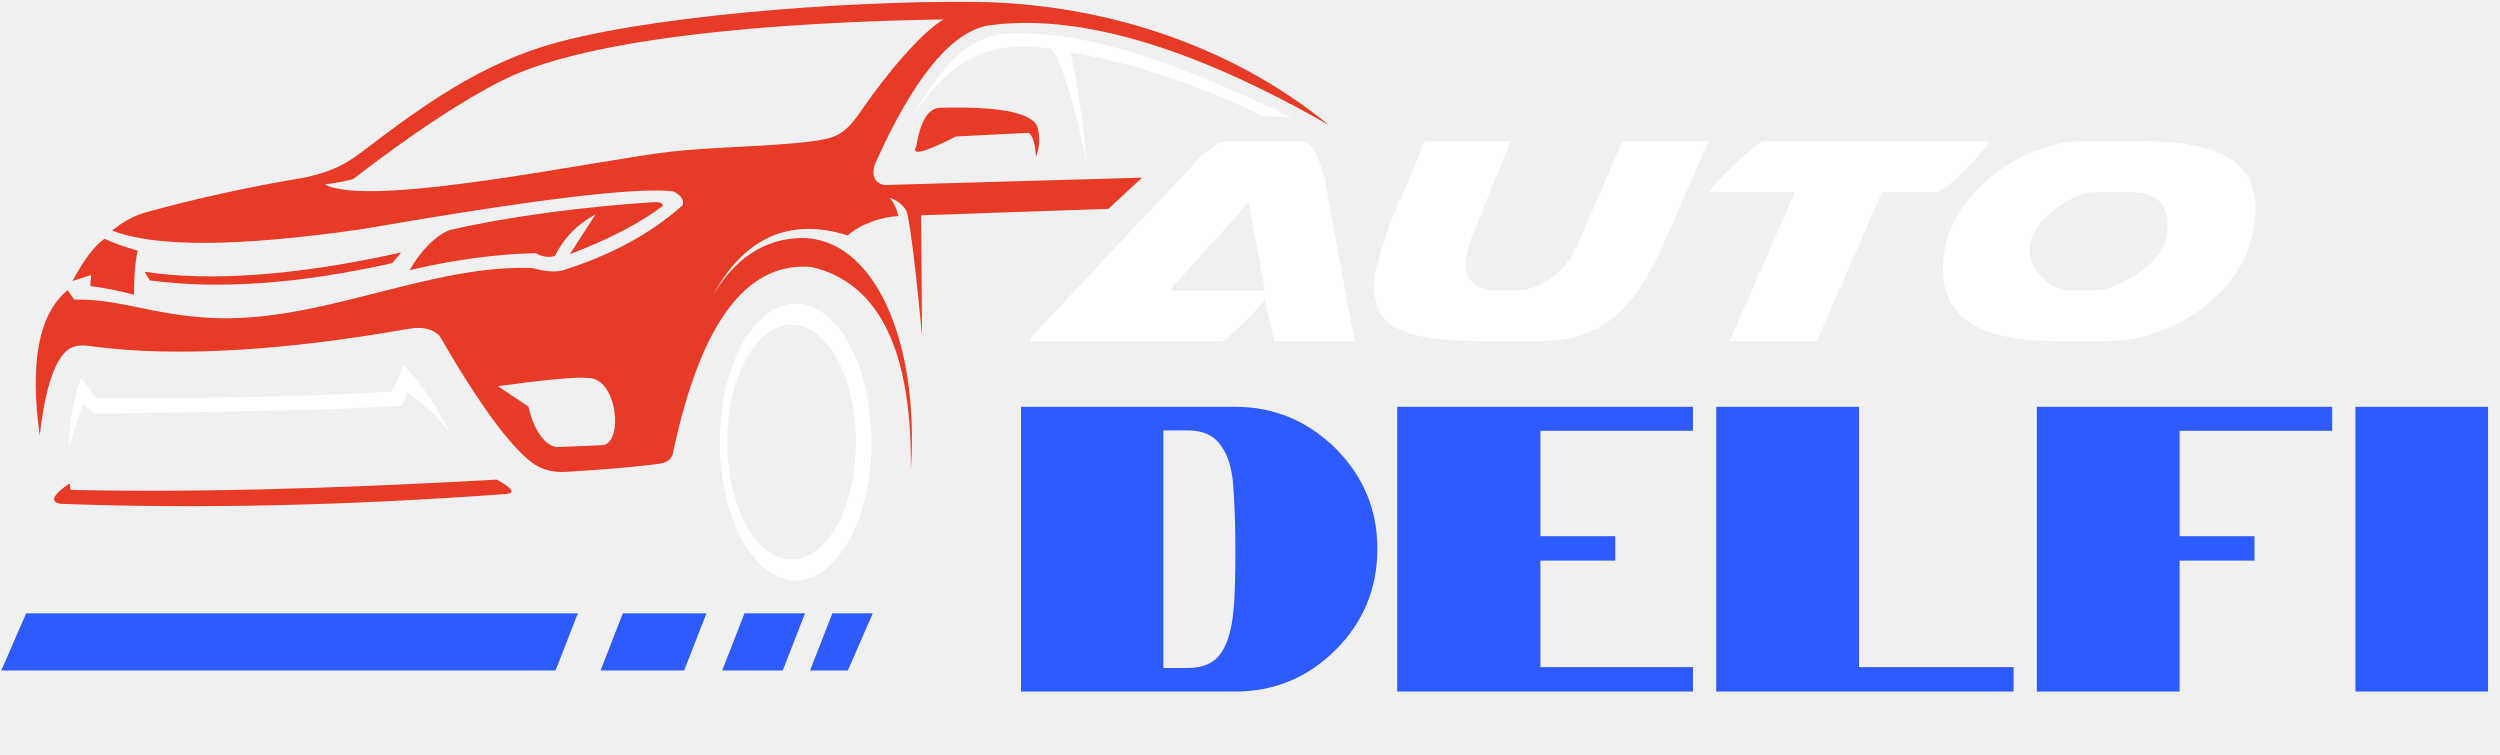
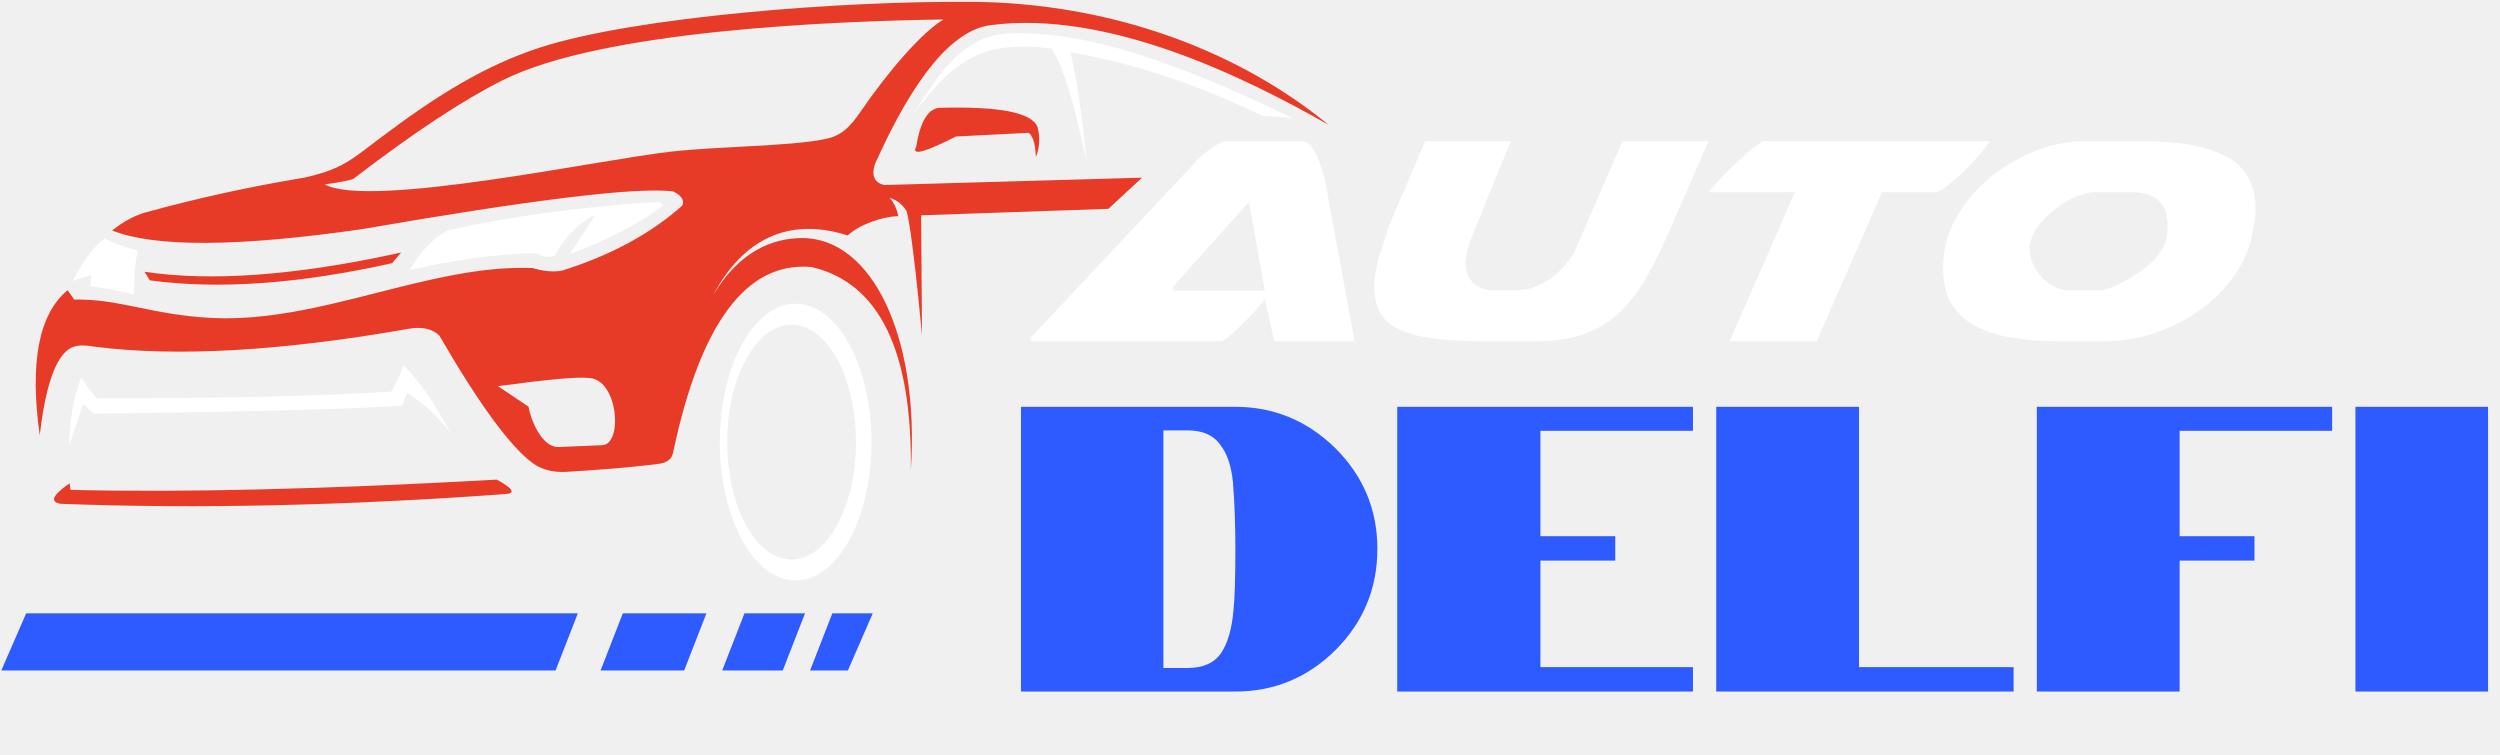
<svg xmlns="http://www.w3.org/2000/svg" width="676" height="204" viewBox="0 0 676 204" fill="none">
  <path d="M548.889 66.048C548.821 66.116 548.787 66.354 548.787 66.762V67.374C548.787 68.598 549.076 69.873 549.654 71.2C550.232 72.526 550.997 73.733 551.949 74.821C552.901 75.91 554.041 76.794 555.366 77.474C556.693 78.154 558.07 78.494 559.497 78.494H567.658C568.475 78.494 569.631 78.205 571.127 77.627C572.623 77.049 574.187 76.284 575.819 75.331C577.452 74.379 578.999 73.308 580.461 72.117C581.923 70.928 583.028 69.754 583.777 68.598C584.593 67.577 585.035 66.83 585.103 66.353L585.613 65.333C585.681 64.994 585.732 64.738 585.765 64.568C585.8 64.399 585.816 64.348 585.816 64.416C586.021 63.328 586.123 62.172 586.123 60.948C586.123 59.859 585.987 58.772 585.715 57.683C585.443 56.595 584.95 55.626 584.236 54.776C583.522 53.926 582.536 53.246 581.277 52.737C580.019 52.227 578.37 51.971 576.329 51.971H566.435C565.142 51.971 563.731 52.261 562.201 52.839C560.67 53.417 559.175 54.181 557.712 55.134C556.25 56.086 554.889 57.157 553.631 58.348C552.373 59.538 551.37 60.711 550.622 61.867C550.145 62.684 549.755 63.448 549.448 64.163C549.144 64.875 548.958 65.504 548.889 66.048ZM609.077 62.988C608.329 67 606.731 70.775 604.283 74.311C601.835 77.847 598.808 80.942 595.204 83.594C591.599 86.246 587.536 88.354 583.013 89.918C578.491 91.482 573.815 92.264 568.986 92.264H556.745C552.256 92.264 548.091 91.958 544.248 91.346C540.406 90.733 537.091 89.696 534.302 88.234C531.513 86.771 529.338 84.783 527.773 82.267C526.209 79.75 525.427 76.587 525.427 72.78C525.427 71.963 525.461 71.113 525.529 70.229C525.597 69.345 525.699 68.427 525.835 67.476C526.515 63.667 528.045 59.995 530.426 56.458C532.806 52.921 535.73 49.809 539.198 47.124C542.667 44.437 546.526 42.278 550.777 40.646C555.028 39.013 559.296 38.198 563.58 38.198H579.698C589.559 38.198 597.058 39.609 602.192 42.432C607.327 45.254 609.894 49.93 609.894 56.459C609.894 57.479 609.826 58.533 609.69 59.622C609.553 60.709 609.349 61.832 609.077 62.988ZM467.686 92.266L485.335 51.971H462.178V51.868C462.246 51.597 462.841 50.848 463.962 49.625C465.085 48.4 466.411 47.04 467.942 45.544C469.472 44.048 471.036 42.602 472.634 41.209C474.232 39.815 475.575 38.812 476.664 38.2H537.974C537.43 39.152 536.495 40.394 535.168 41.923C533.842 43.453 532.415 44.967 530.884 46.462C529.354 47.959 527.875 49.251 526.447 50.34C525.019 51.428 523.965 51.972 523.284 51.972H508.9L491.252 92.267H467.686V92.266ZM375.671 60.845C374.922 63.158 374.26 65.197 373.681 66.966C373.103 68.733 372.61 70.502 372.202 72.271C371.794 74.243 371.59 75.909 371.59 77.269C371.59 79.99 372.066 82.302 373.018 84.206C373.97 86.111 375.602 87.657 377.914 88.848C380.227 90.039 383.27 90.905 387.045 91.449C390.82 91.994 395.563 92.266 401.276 92.266H415.66C420.488 92.266 424.67 91.636 428.208 90.379C431.744 89.12 434.856 87.267 437.542 84.819C440.228 82.371 442.625 79.361 444.734 75.79C446.841 72.22 448.916 68.088 450.957 63.395L461.974 38.198H438.716L425.556 68.496C424.943 69.448 424.162 70.503 423.209 71.659C422.257 72.815 421.118 73.903 419.791 74.923C418.465 75.944 416.969 76.794 415.303 77.474C413.637 78.154 411.817 78.494 409.845 78.494H403.826C401.581 78.494 399.763 77.831 398.368 76.504C396.974 75.178 396.276 73.326 396.276 70.945C396.276 70.128 396.481 69.04 396.888 67.68C396.888 67.477 396.956 67.119 397.091 66.609C397.228 66.099 397.67 64.892 398.417 62.988C399.165 61.083 400.322 58.21 401.886 54.367C403.45 50.525 405.66 45.135 408.517 38.198H385.36L375.671 60.845ZM317.115 77.576V78.596H342.006L337.721 54.623L317.115 77.576ZM366.285 92.266H344.556L342.006 80.738C341.87 81.147 341.292 81.929 340.272 83.085C339.251 84.241 338.095 85.465 336.803 86.757C335.512 88.05 334.253 89.239 333.029 90.328C331.805 91.416 330.921 92.062 330.376 92.266H278.553C278.69 91.586 278.757 91.348 278.757 91.551V91.245L322.827 44.32C323.099 43.911 323.592 43.367 324.306 42.687C325.021 42.008 325.82 41.344 326.704 40.697C327.588 40.051 328.455 39.473 329.305 38.963C330.155 38.453 330.852 38.198 331.396 38.198H352.003C352.887 38.198 353.653 38.572 354.298 39.32C354.945 40.067 355.522 40.986 356.032 42.074C356.542 43.163 356.984 44.301 357.358 45.491C357.732 46.681 358.021 47.684 358.224 48.501L366.285 92.266Z" fill="white" />
  <path fill-rule="evenodd" clip-rule="evenodd" d="M225.066 165.844H235.992L229.268 181.293H219.046L225.066 165.844ZM201.305 165.844H217.677L211.657 181.293H195.285L201.305 165.844ZM168.417 165.844H191.018L184.998 181.293H162.396L168.417 165.844ZM7.075 165.844H156.247L150.226 181.293H0.352L7.075 165.844Z" fill="#2D5BFF" />
  <path fill-rule="evenodd" clip-rule="evenodd" d="M255.151 5.257C249.559 8.516 240.482 18.837 232.773 30.085C229.653 34.639 227.323 36.785 222.939 37.645C212.968 39.602 194.835 39.512 181.377 41.009C162.064 43.158 99.985 56.471 87.831 49.869C91.956 49.282 94.523 48.785 95.532 48.377C111.592 36.041 125.048 27.149 135.901 21.704C162.858 8.176 225.377 5.713 255.151 5.257ZM142.902 109.959C135.734 105.155 134.627 104.414 134.627 104.414C148.058 102.6 156.188 101.861 159.014 102.198C167.117 102.195 168.575 120.016 162.894 120.377C156.899 120.631 152.962 120.799 151.091 120.877C146.518 121.068 143.507 113.506 142.902 109.959ZM359.297 33.795C332.506 11.848 297.591 0.871 263.528 0.512C228.437 0.139 171.984 4.473 146.125 12.821C131.025 17.695 117.874 25.976 102.874 37.27C95.108 43.117 92.596 45.73 82.305 48.033C67.59 50.462 53.254 53.602 39.299 57.454C36.258 58.338 33.265 59.964 30.32 62.331C41.895 66.913 64.45 66.784 97.985 61.946C144.138 53.938 172.145 50.538 182.007 51.749C184.195 52.791 185.044 54.047 184.557 55.517C176.11 63.101 165.284 68.977 152.078 73.142C149.841 73.624 147.144 73.402 143.986 72.476C116.055 71.402 86.629 87.419 57.299 85.973C41.11 85.175 32.121 80.707 20.059 81.014C18.877 79.314 18.286 78.464 18.286 78.464C10.489 84.897 7.977 97.978 10.748 117.704C11.852 108.004 13.621 101.188 16.056 97.258C18.565 93.21 21.142 93.013 25.712 93.761C47.966 96.558 76.269 94.932 110.621 88.883C114.206 88.283 116.939 88.912 118.821 90.768C129.566 109.315 137.988 120.811 144.084 125.255C146.642 127.118 149.861 127.78 153.018 127.593C169.976 126.582 177.79 125.466 177.79 125.466C180.276 125.219 181.68 124.184 182.002 122.362C189.403 87.326 201.892 70.607 219.467 72.206C237.735 76.487 246.676 94.814 246.291 127.186C248.718 91.296 235.864 64.061 216.579 64.373C209.453 64.489 200.244 67.394 192.864 79.743C200.723 65.051 212.879 58.436 229.221 63.67C232.501 60.63 238.59 58.581 242.897 58.432C242.501 56.439 241.715 54.789 240.538 53.482C242.519 54.104 244.036 55.278 245.088 57C245.339 57.412 246.675 62.623 249.312 90.7L249.072 58.218L299.719 56.464C305.779 50.847 308.809 48.04 308.809 48.04C262.253 49.37 238.976 50.035 238.976 50.035C236.442 49.315 235.63 47.468 236.538 44.492C247.121 20.761 257.539 8.199 267.794 6.804C299.511 2.607 336.619 20.854 359.297 33.795Z" fill="#E73B27" />
-   <path fill-rule="evenodd" clip-rule="evenodd" d="M37.226 67.774C36.532 71.005 36.2 74.977 36.228 79.691C31.894 78.56 27.958 77.784 24.422 77.363C24.422 77.363 24.496 76.365 24.644 74.37C24.644 74.37 22.963 74.906 19.602 75.978C22.674 70.254 25.557 66.449 28.248 64.56C30.717 65.716 33.71 66.787 37.226 67.774Z" fill="#E73B27" />
-   <path fill-rule="evenodd" clip-rule="evenodd" d="M144.91 68.472C146.624 69.454 148.565 69.727 150.038 69.189C152.546 64.243 156.204 60.512 161.012 57.994C161.012 57.994 158.702 61.578 154.083 68.744C164.741 64.668 173.138 60.298 179.273 55.635C178.995 54.894 178.641 54.631 176.723 54.666C158.14 55.842 137.153 58.584 121.741 62.175C118.155 63.274 113.417 68.138 110.797 73.044C127.428 69.109 139.907 68.527 144.91 68.472Z" fill="#E73B27" />
+   <path fill-rule="evenodd" clip-rule="evenodd" d="M37.226 67.774C36.532 71.005 36.2 74.977 36.228 79.691C31.894 78.56 27.958 77.784 24.422 77.363C24.422 77.363 24.496 76.365 24.644 74.37C24.644 74.37 22.963 74.906 19.602 75.978C22.674 70.254 25.557 66.449 28.248 64.56C30.717 65.716 33.71 66.787 37.226 67.774Z" fill="white" />
+   <path fill-rule="evenodd" clip-rule="evenodd" d="M144.91 68.472C146.624 69.454 148.565 69.727 150.038 69.189C152.546 64.243 156.204 60.512 161.012 57.994C161.012 57.994 158.702 61.578 154.083 68.744C164.741 64.668 173.138 60.298 179.273 55.635C178.995 54.894 178.641 54.631 176.723 54.666C158.14 55.842 137.153 58.584 121.741 62.175C118.155 63.274 113.417 68.138 110.797 73.044C127.428 69.109 139.907 68.527 144.91 68.472Z" fill="white" />
  <path fill-rule="evenodd" clip-rule="evenodd" d="M108.471 68.276C106.845 70.197 106.033 71.158 106.033 71.158C80.868 76.769 59.031 78.32 40.521 75.813C40.521 75.813 40.041 75.037 39.08 73.486C57.223 76.214 80.354 74.477 108.471 68.276Z" fill="#E73B27" />
  <path fill-rule="evenodd" clip-rule="evenodd" d="M341.511 31.367C346.682 31.662 349.268 31.809 349.268 31.809C309.988 12.739 289.668 8.813 274.118 8.989C260.185 9.147 253.994 19.897 246.787 31.2C257.783 15.987 266.005 10.831 284.334 13.121C287.707 18.452 290.422 27.904 293.847 43.781C292.704 32.642 291.475 22.628 289.456 14.158C306.818 17.121 323.328 22.654 341.511 31.367Z" fill="white" />
  <path fill-rule="evenodd" clip-rule="evenodd" d="M258.486 36.909C249.952 41.252 246.368 42.176 247.734 39.681C248.838 32.87 250.944 29.36 254.052 29.15C270.249 28.707 279.08 30.444 280.545 34.36C281.289 37.195 281.141 39.892 280.101 42.451C279.958 38.854 279.293 36.674 278.106 35.911C265.025 36.576 258.486 36.909 258.486 36.909Z" fill="#E73B27" />
  <path fill-rule="evenodd" clip-rule="evenodd" d="M134.339 129.687C138.539 131.996 139.427 133.29 136.999 133.567C93.421 136.747 53.221 137.633 16.398 136.227C13.383 135.72 14.196 133.872 18.837 130.684C18.984 131.867 19.057 132.458 19.057 132.458C49.592 133.208 88.019 132.284 134.339 129.687Z" fill="#E73B27" />
  <path fill-rule="evenodd" clip-rule="evenodd" d="M214.038 87.793C223.65 87.793 231.441 102.007 231.441 119.542C231.441 137.076 223.65 151.293 214.038 151.293C204.426 151.293 196.635 137.076 196.635 119.542C196.635 102.007 204.426 87.793 214.038 87.793ZM215.145 82.132C226.471 82.132 235.651 98.882 235.651 119.544C235.651 140.206 226.471 156.956 215.145 156.956C203.82 156.956 194.639 140.206 194.639 119.544C194.639 98.882 203.82 82.132 215.145 82.132Z" fill="white" />
  <path fill-rule="evenodd" clip-rule="evenodd" d="M110.152 106.224C112.759 107.997 117.173 110.955 121.68 116.977C117.564 108.897 113.346 102.89 109.055 98.759C108.157 101.552 107.296 103.291 105.828 105.892C84.261 107.19 57.767 107.781 26.35 107.666C25.933 107.567 24.455 105.719 21.916 102.123C19.836 107.793 18.765 113.926 18.703 120.524C21.216 112.986 22.472 109.217 22.472 109.217C24.467 110.991 25.464 111.877 25.464 111.877C64.704 111.323 93.959 110.751 108.726 109.687C109.207 108.429 109.624 107.32 110.152 106.224Z" fill="white" />
  <path d="M276.08 110H333.94C344.427 110 353.483 113.74 361.11 121.22C368.663 128.773 372.44 137.83 372.44 148.39C372.44 159.097 368.663 168.227 361.11 175.78C353.557 183.26 344.5 187 333.94 187H276.08V110ZM321.18 180.62C325.36 180.62 328.367 179.263 330.2 176.55C331.96 173.91 333.06 170.17 333.5 165.33C333.867 162.177 334.05 156.53 334.05 148.39C334.05 142.083 333.83 136.07 333.39 130.35C332.95 126.023 331.85 122.723 330.09 120.45C328.257 117.737 325.287 116.38 321.18 116.38H314.58V180.62H321.18ZM377.809 110H457.779V116.49H416.529V144.98H436.769V151.58H416.529V180.4H457.779V187H377.809V110ZM464.068 110H502.678V180.4H544.478V187H464.068V110ZM550.758 110H630.618V116.49H589.368V144.98H609.608V151.58H589.368V187H550.758V110ZM636.91 110H672.77V187H636.91V110Z" fill="#2D5BFF" />
</svg>
